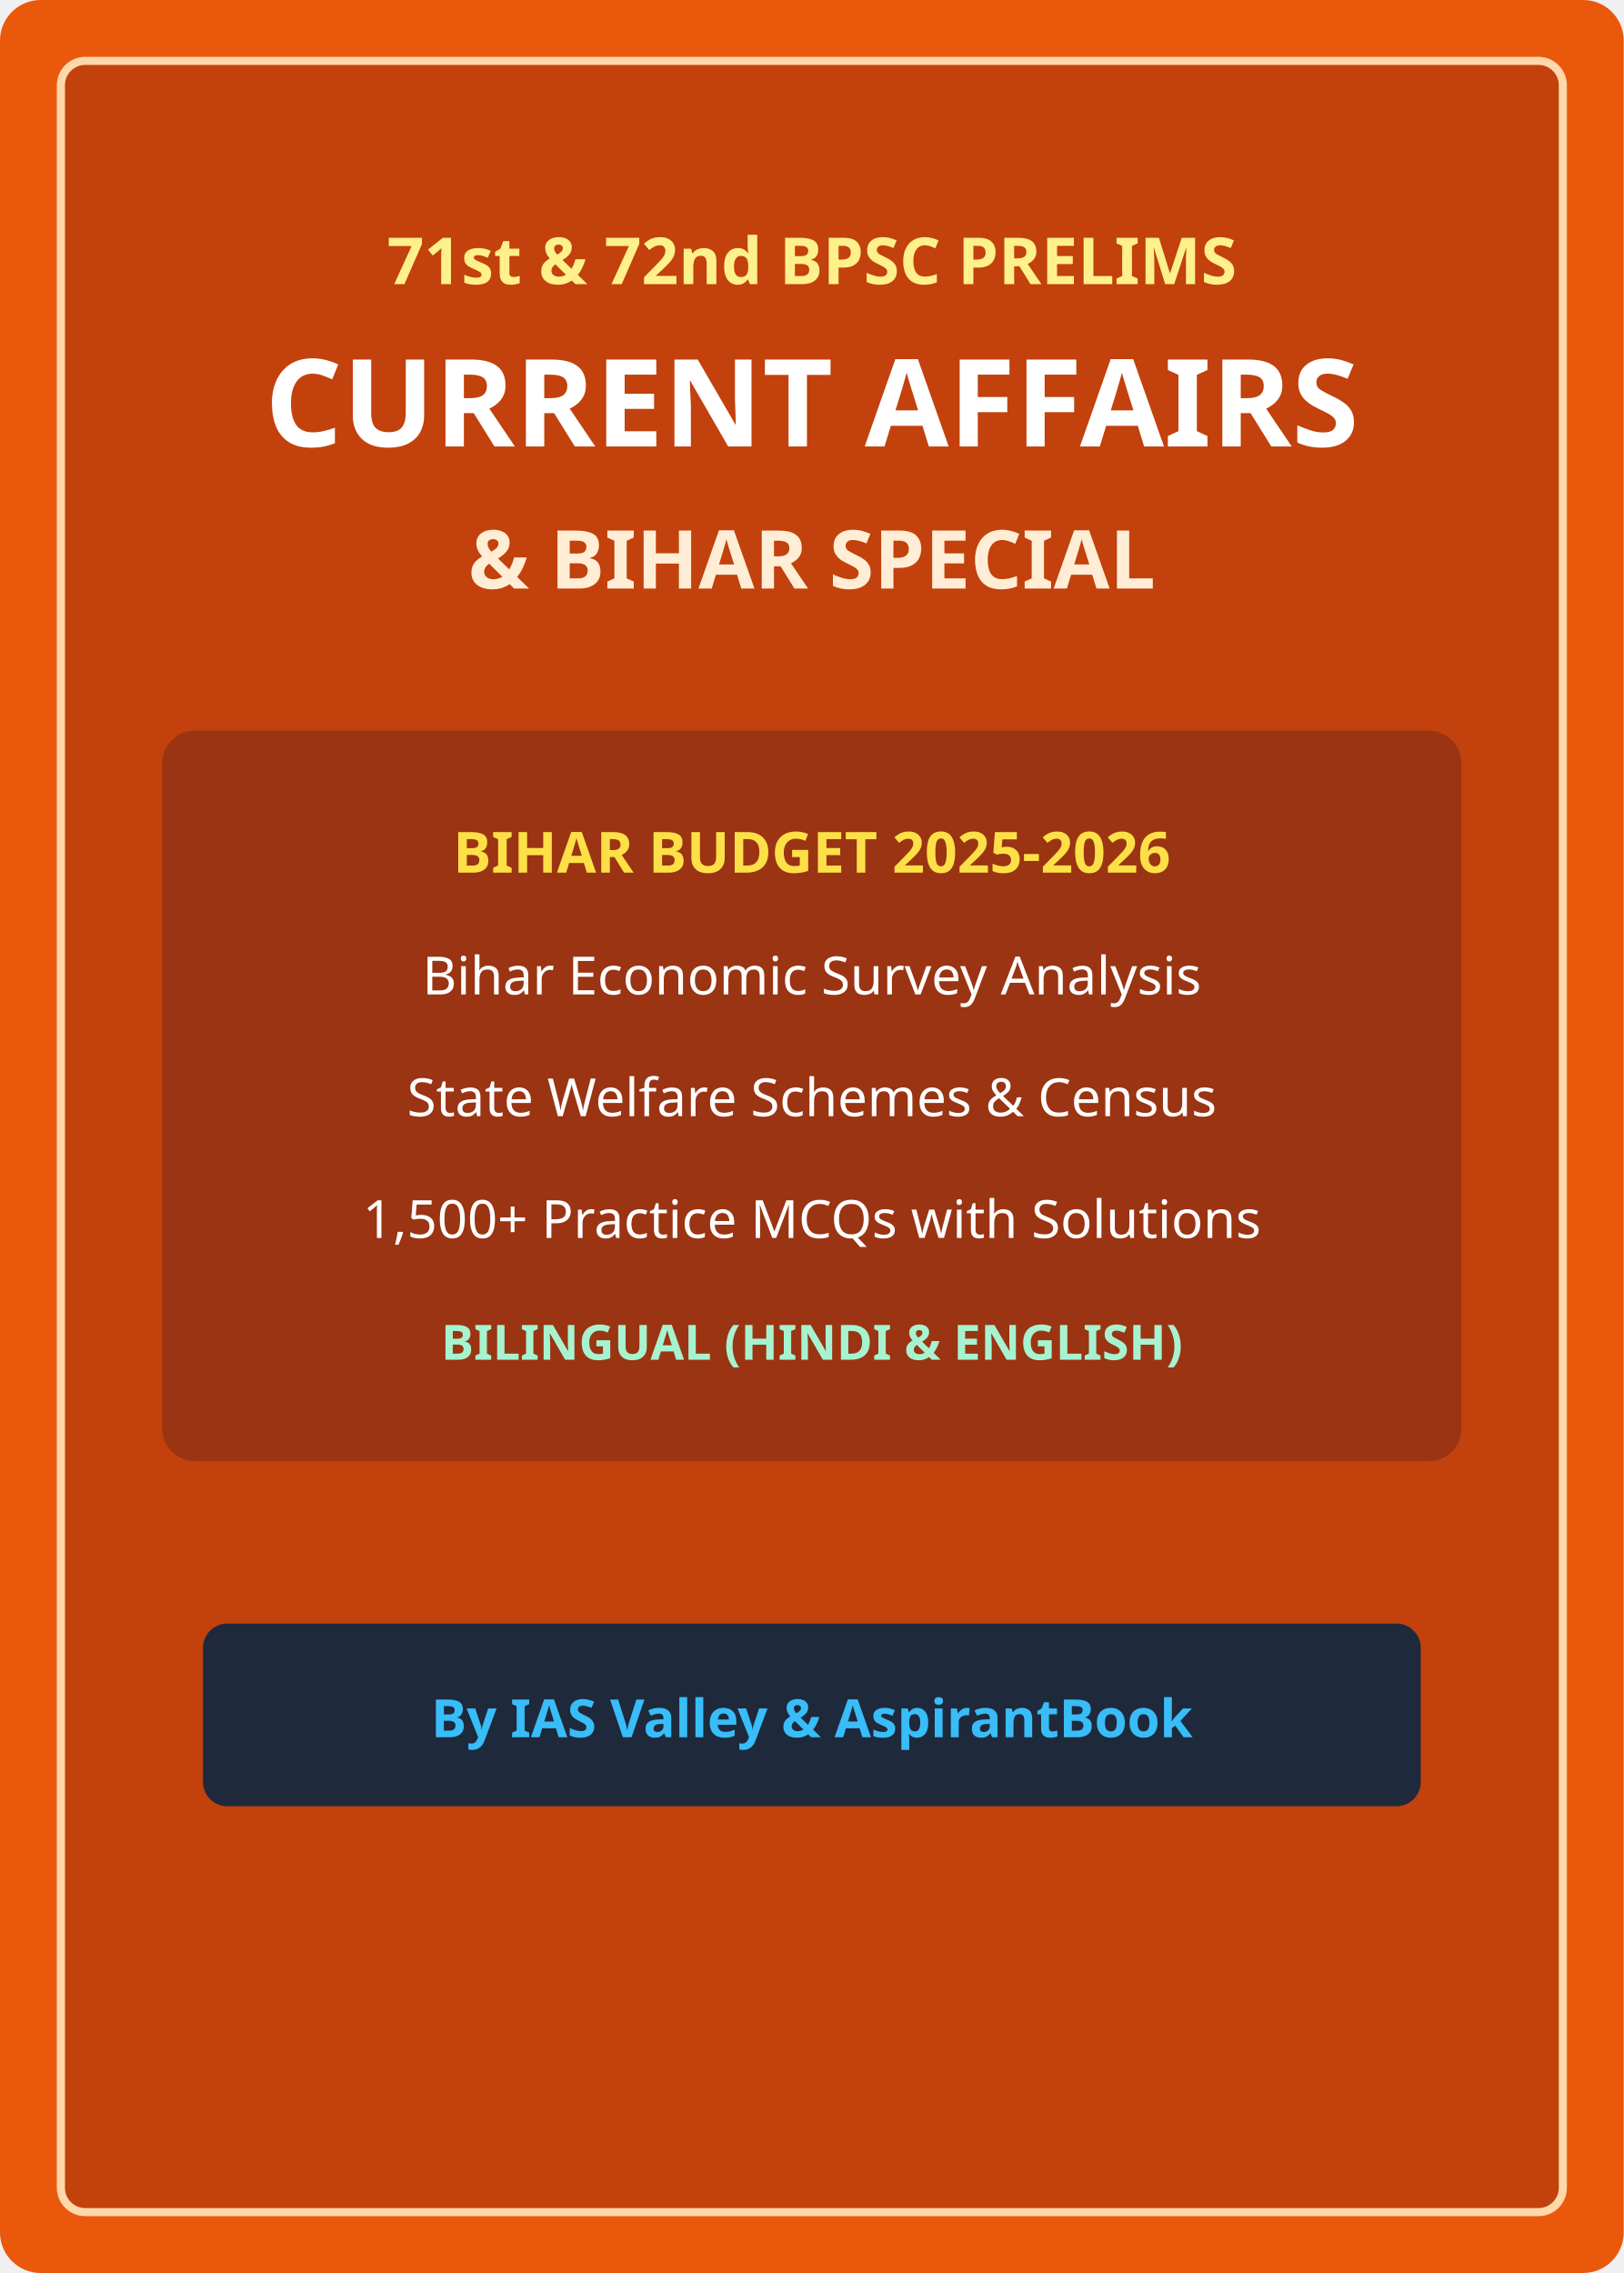
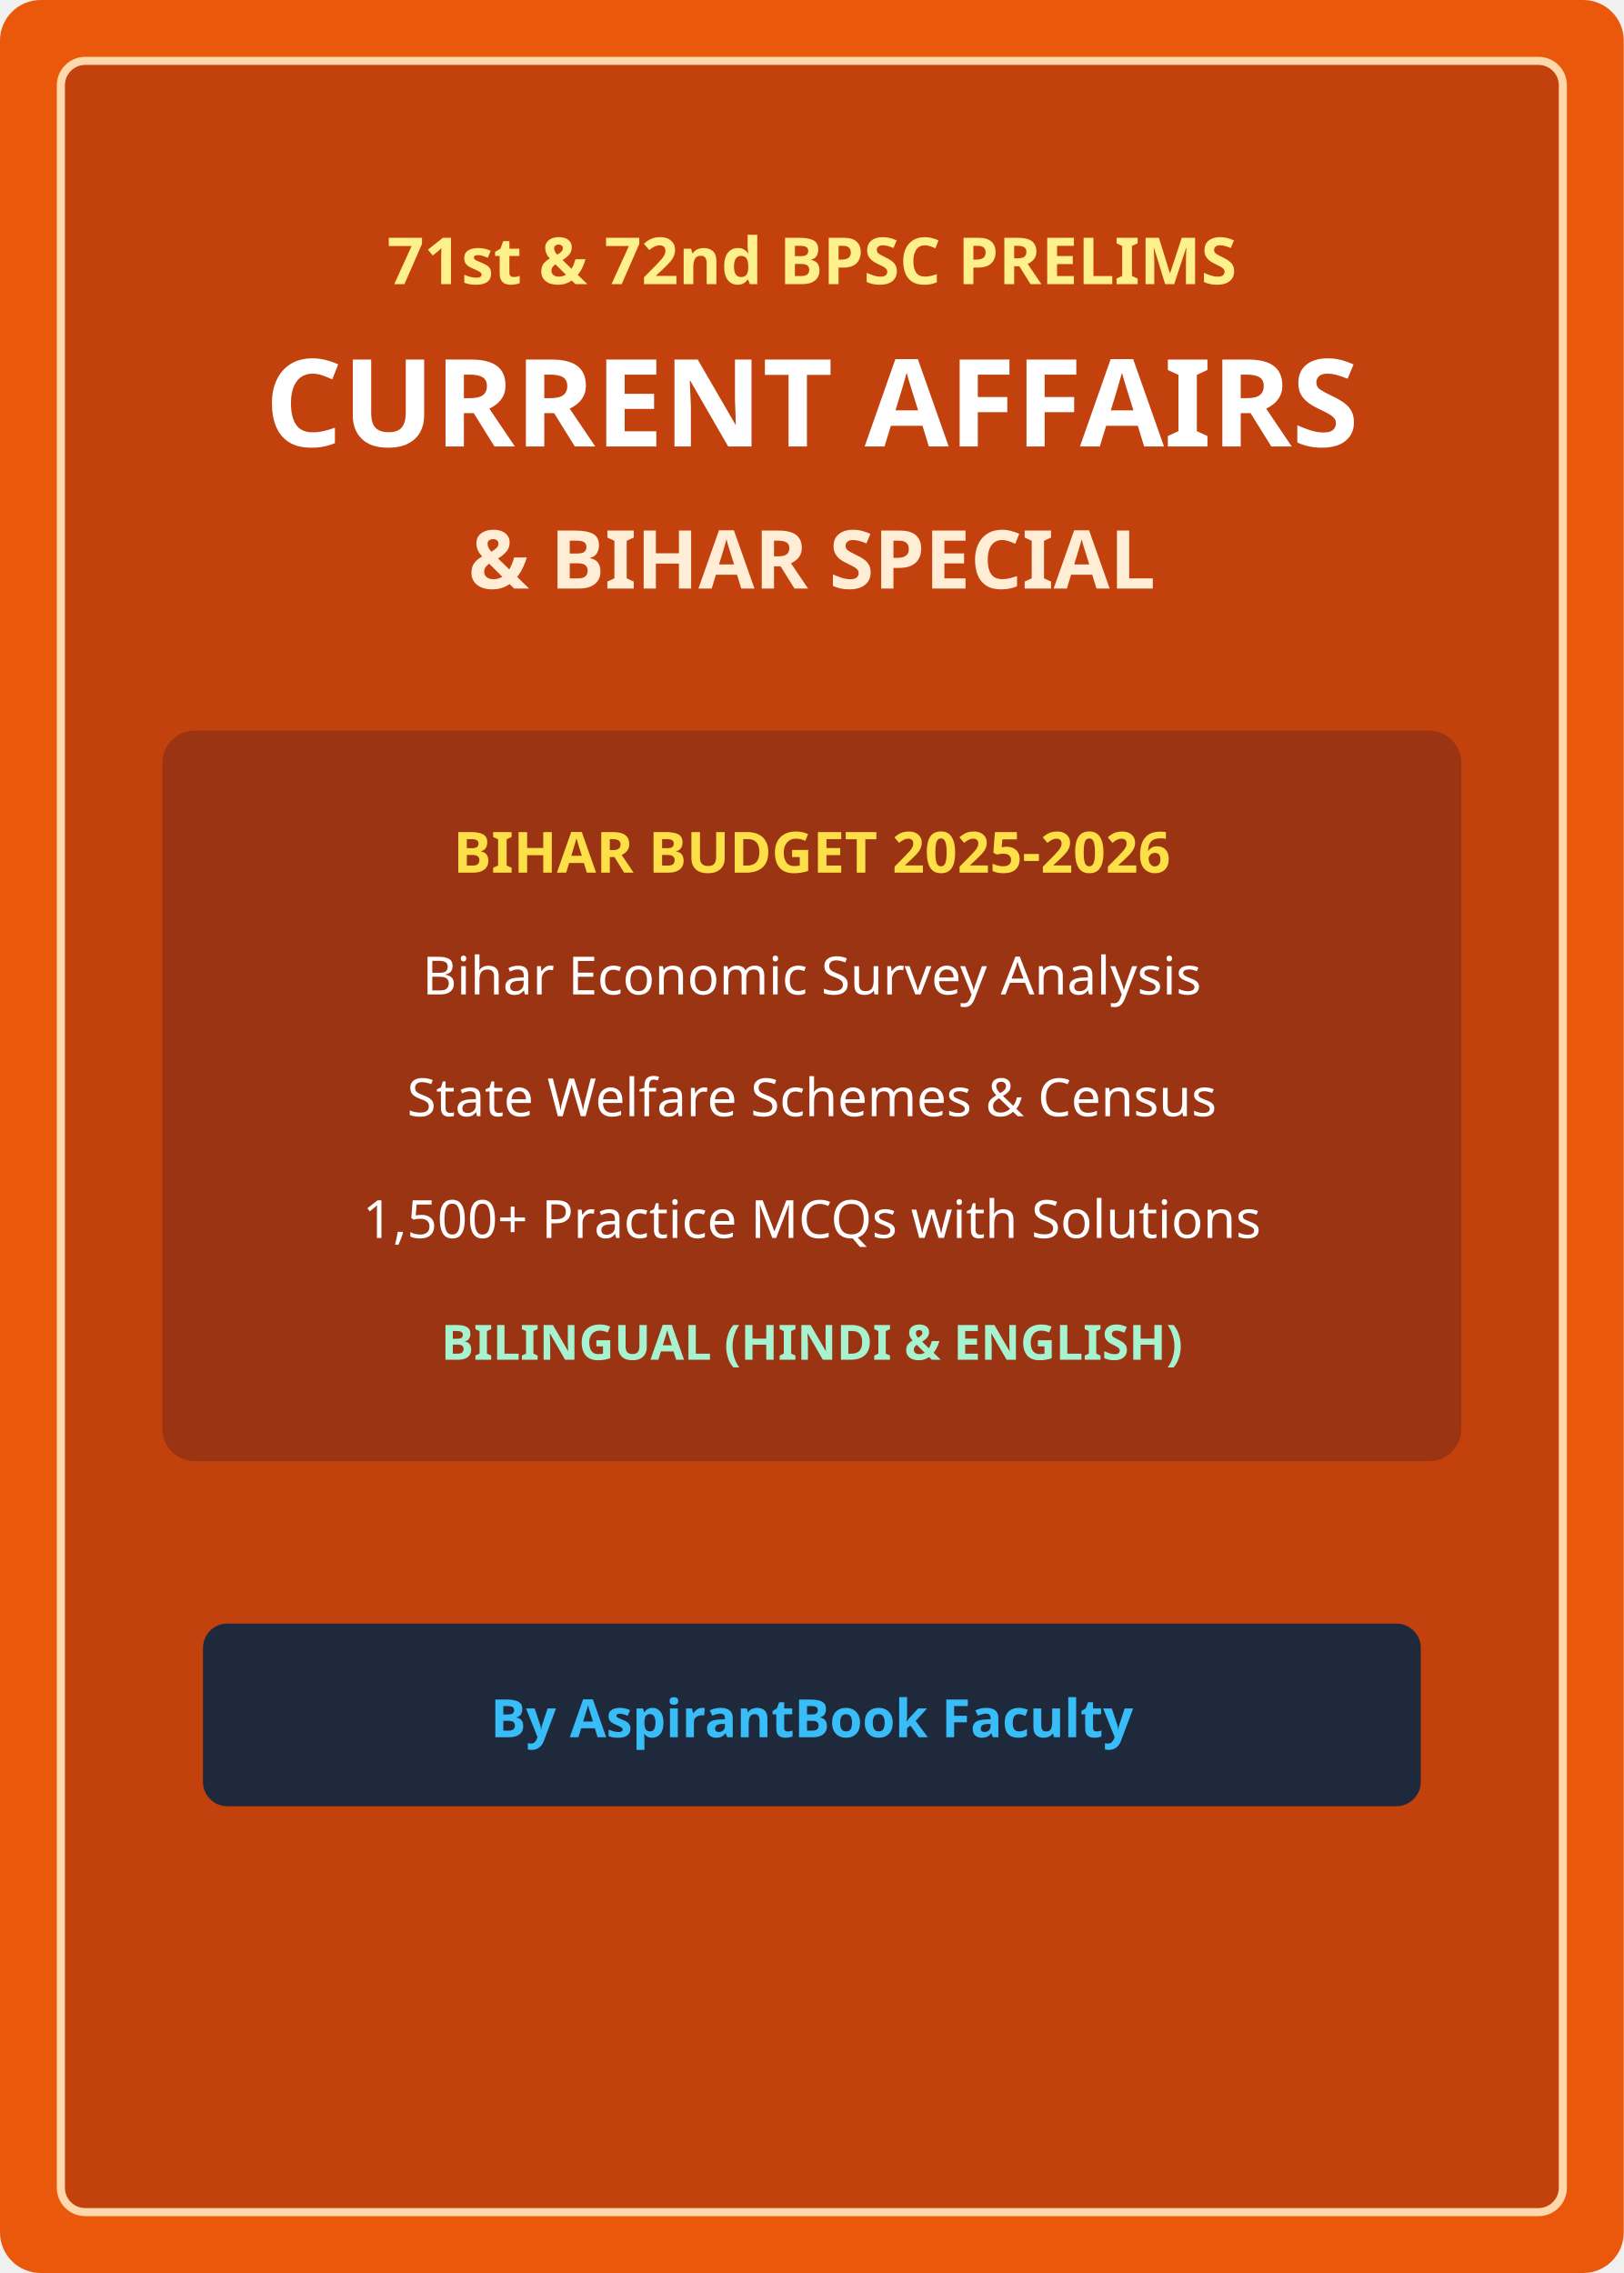
<svg xmlns="http://www.w3.org/2000/svg" viewBox="0 0 400 560" width="100%" height="100%">
  <rect width="400" height="560" rx="10" fill="#ea580c" />
  <rect x="15" y="15" width="370" height="530" rx="6" fill="#c2410c" stroke="#fed7aa" stroke-width="2" />
  <text x="200" y="70" fill="#fef08a" font-family="sans-serif" font-size="16" font-weight="bold" text-anchor="middle">71st &amp; 72nd BPSC PRELIMS</text>
  <text x="200" y="110" fill="#fff" font-family="sans-serif" font-size="30" font-weight="900" text-anchor="middle">CURRENT AFFAIRS</text>
  <text x="200" y="145" fill="#ffedd5" font-family="sans-serif" font-size="20" font-weight="bold" text-anchor="middle">&amp; BIHAR SPECIAL</text>
  <rect x="40" y="180" width="320" height="180" rx="8" fill="#9a3412" />
  <text x="200" y="215" fill="#fde047" font-family="sans-serif" font-size="14" font-weight="bold" text-anchor="middle">BIHAR BUDGET 2025-2026</text>
  <text x="200" y="245" fill="#fff" font-family="sans-serif" font-size="13" text-anchor="middle">Bihar Economic Survey Analysis</text>
  <text x="200" y="275" fill="#fff" font-family="sans-serif" font-size="13" text-anchor="middle">State Welfare Schemes &amp; Census</text>
  <text x="200" y="305" fill="#fff" font-family="sans-serif" font-size="13" text-anchor="middle">1,500+ Practice MCQs with Solutions</text>
  <text x="200" y="335" fill="#a7f3d0" font-family="sans-serif" font-size="12" font-weight="bold" text-anchor="middle">BILINGUAL (HINDI &amp; ENGLISH)</text>
  <rect x="50" y="400" width="300" height="45" rx="6" fill="#1e293b" />
-   <text x="200" y="428" fill="#38bdf8" font-family="sans-serif" font-size="13" font-weight="bold" text-anchor="middle">By IAS Valley &amp; AspirantBook</text>
+   <text x="200" y="428" fill="#38bdf8" font-family="sans-serif" font-size="13" font-weight="bold" text-anchor="middle">By AspirantBook Faculty</text>
</svg>
